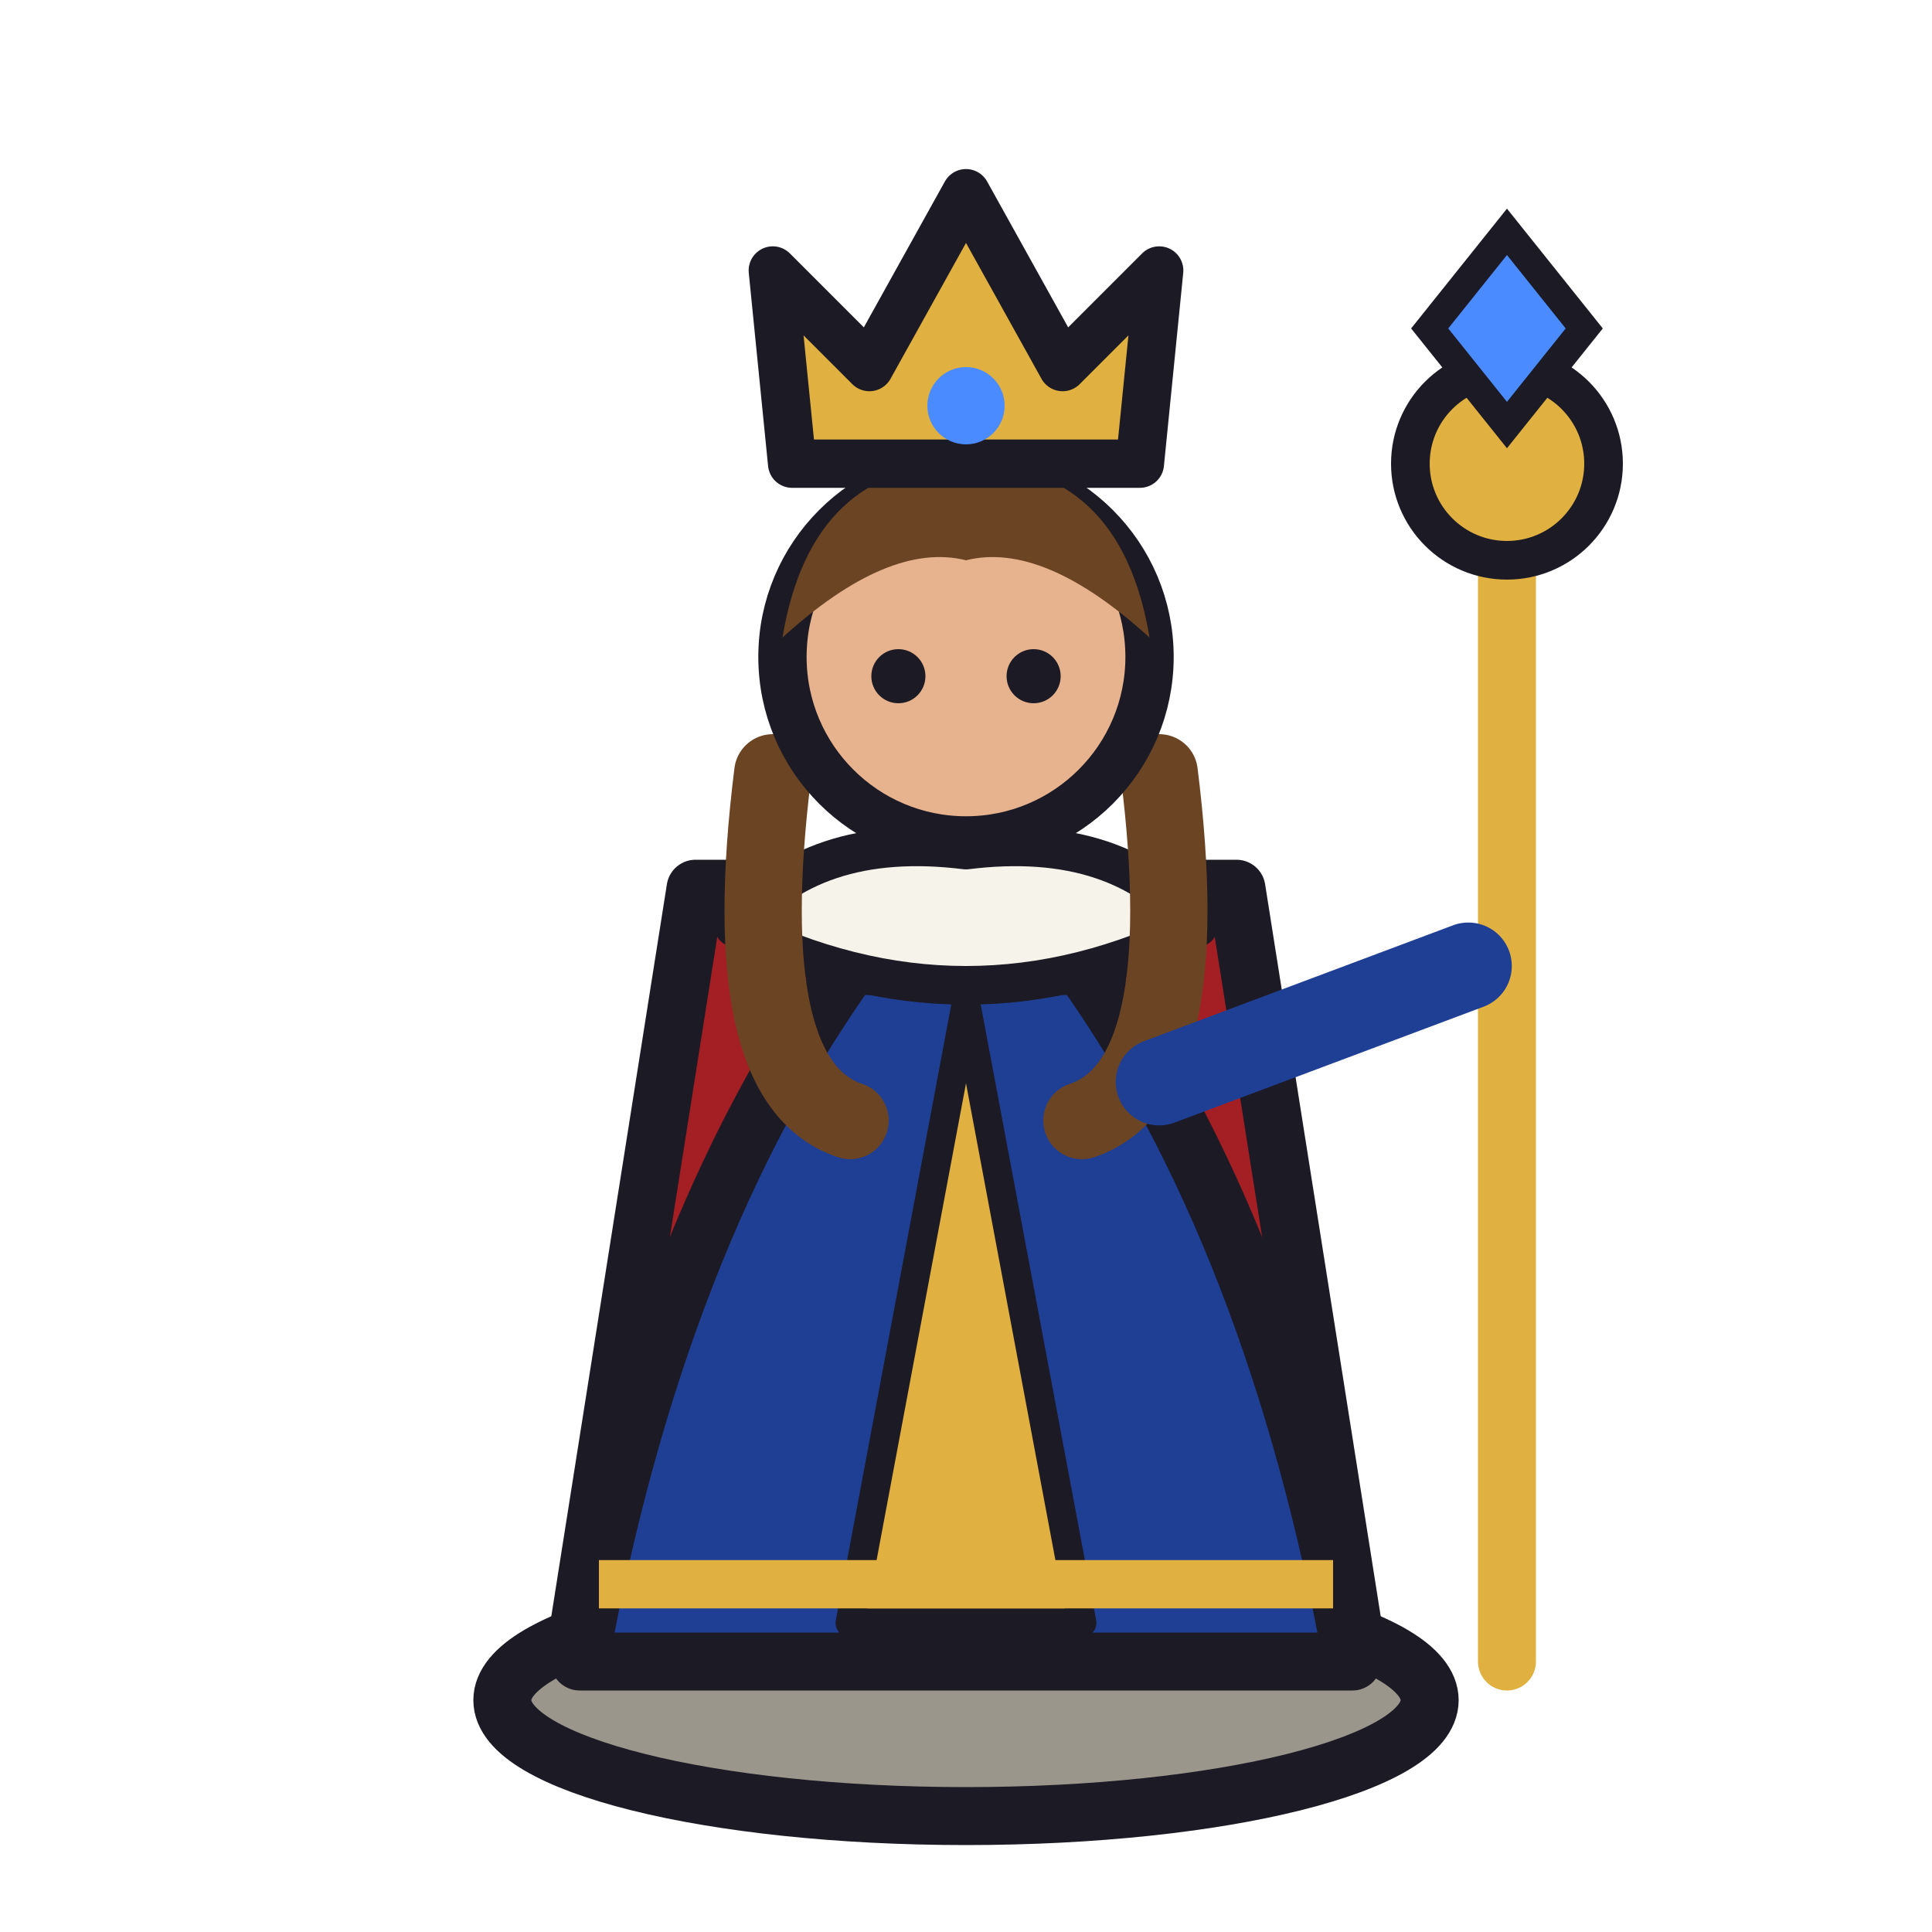
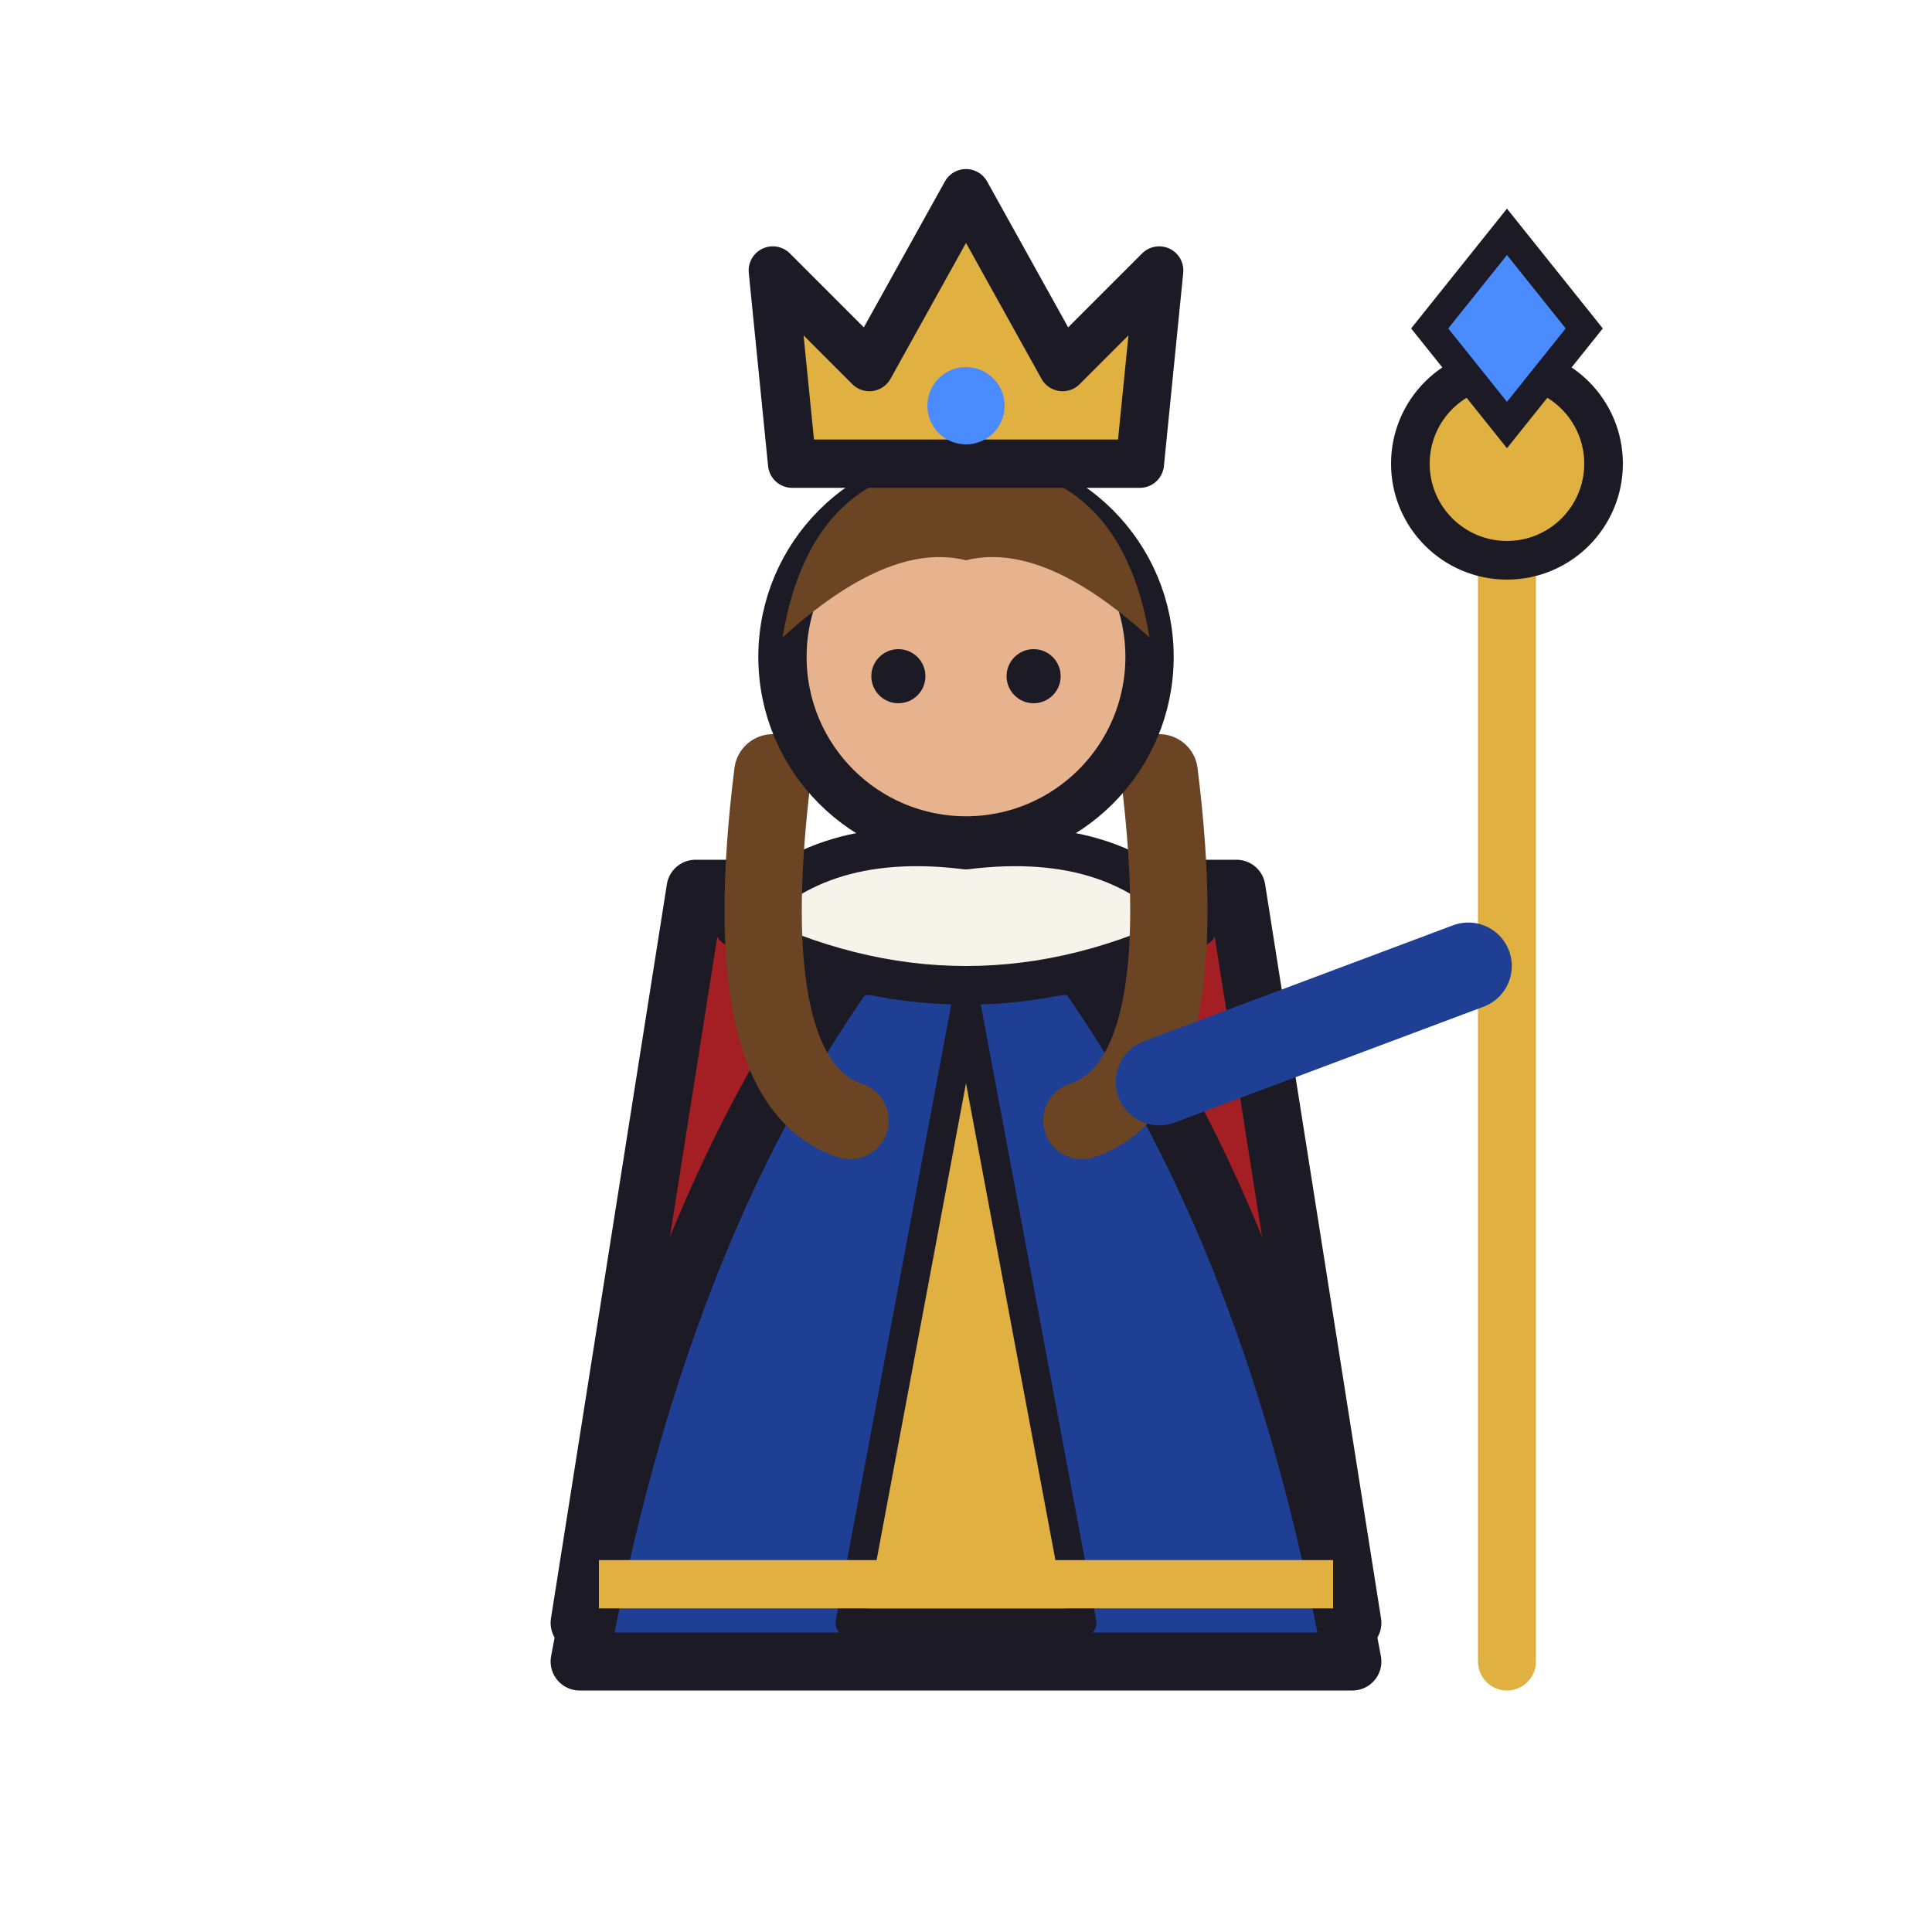
<svg xmlns="http://www.w3.org/2000/svg" viewBox="0 0 100 100">
-   <ellipse cx="50" cy="88" rx="24" ry="6" fill="#9a968c" stroke="#1c1a24" stroke-width="3" />
  <path d="M36 46 L30 84 H70 L64 46 Z" fill="#a31f24" stroke="#1c1a24" stroke-width="3" stroke-linejoin="round" />
  <path d="M30 86 Q34 64 44 50 H56 Q66 64 70 86 Z" fill="#1f3f95" stroke="#1c1a24" stroke-width="3" stroke-linejoin="round" />
  <path d="M50 52 L44 84 H56 Z" fill="#e0b040" stroke="#1c1a24" stroke-width="1.5" stroke-linejoin="round" />
  <path d="M31 82 H69" stroke="#e0b040" stroke-width="2.5" />
  <path d="M38 48 Q50 54 62 48 Q58 43 50 44 Q42 43 38 48 Z" fill="#f6f3ea" stroke="#1c1a24" stroke-width="2" stroke-linejoin="round" />
  <path d="M40 40 Q38 56 44 58 M60 40 Q62 56 56 58" fill="none" stroke="#6b4423" stroke-width="4" stroke-linecap="round" />
  <circle cx="50" cy="34" r="9.5" fill="#e6b38e" stroke="#1c1a24" stroke-width="2.5" />
  <path d="M40.5 33 Q42 24 50 24 Q58 24 59.5 33 Q54 28 50 29 Q46 28 40.5 33 Z" fill="#6b4423" />
  <circle cx="46.5" cy="35" r="1.4" fill="#1c1a24" />
  <circle cx="53.5" cy="35" r="1.4" fill="#1c1a24" />
  <path d="M41 24 L40 14 L45 19 L50 10 L55 19 L60 14 L59 24 Z" fill="#e0b040" stroke="#1c1a24" stroke-width="2.5" stroke-linejoin="round" />
  <circle cx="50" cy="21" r="2" fill="#4a8cff" />
  <path d="M78 86 V28" stroke="#e0b040" stroke-width="3" stroke-linecap="round" />
  <circle cx="78" cy="24" r="5" fill="#e0b040" stroke="#1c1a24" stroke-width="2" />
  <path d="M78 12 L82 17 L78 22 L74 17 Z" fill="#4a8cff" stroke="#1c1a24" stroke-width="1.5" />
  <path d="M60 56 L76 50" stroke="#1f3f95" stroke-width="4.5" stroke-linecap="round" />
</svg>
